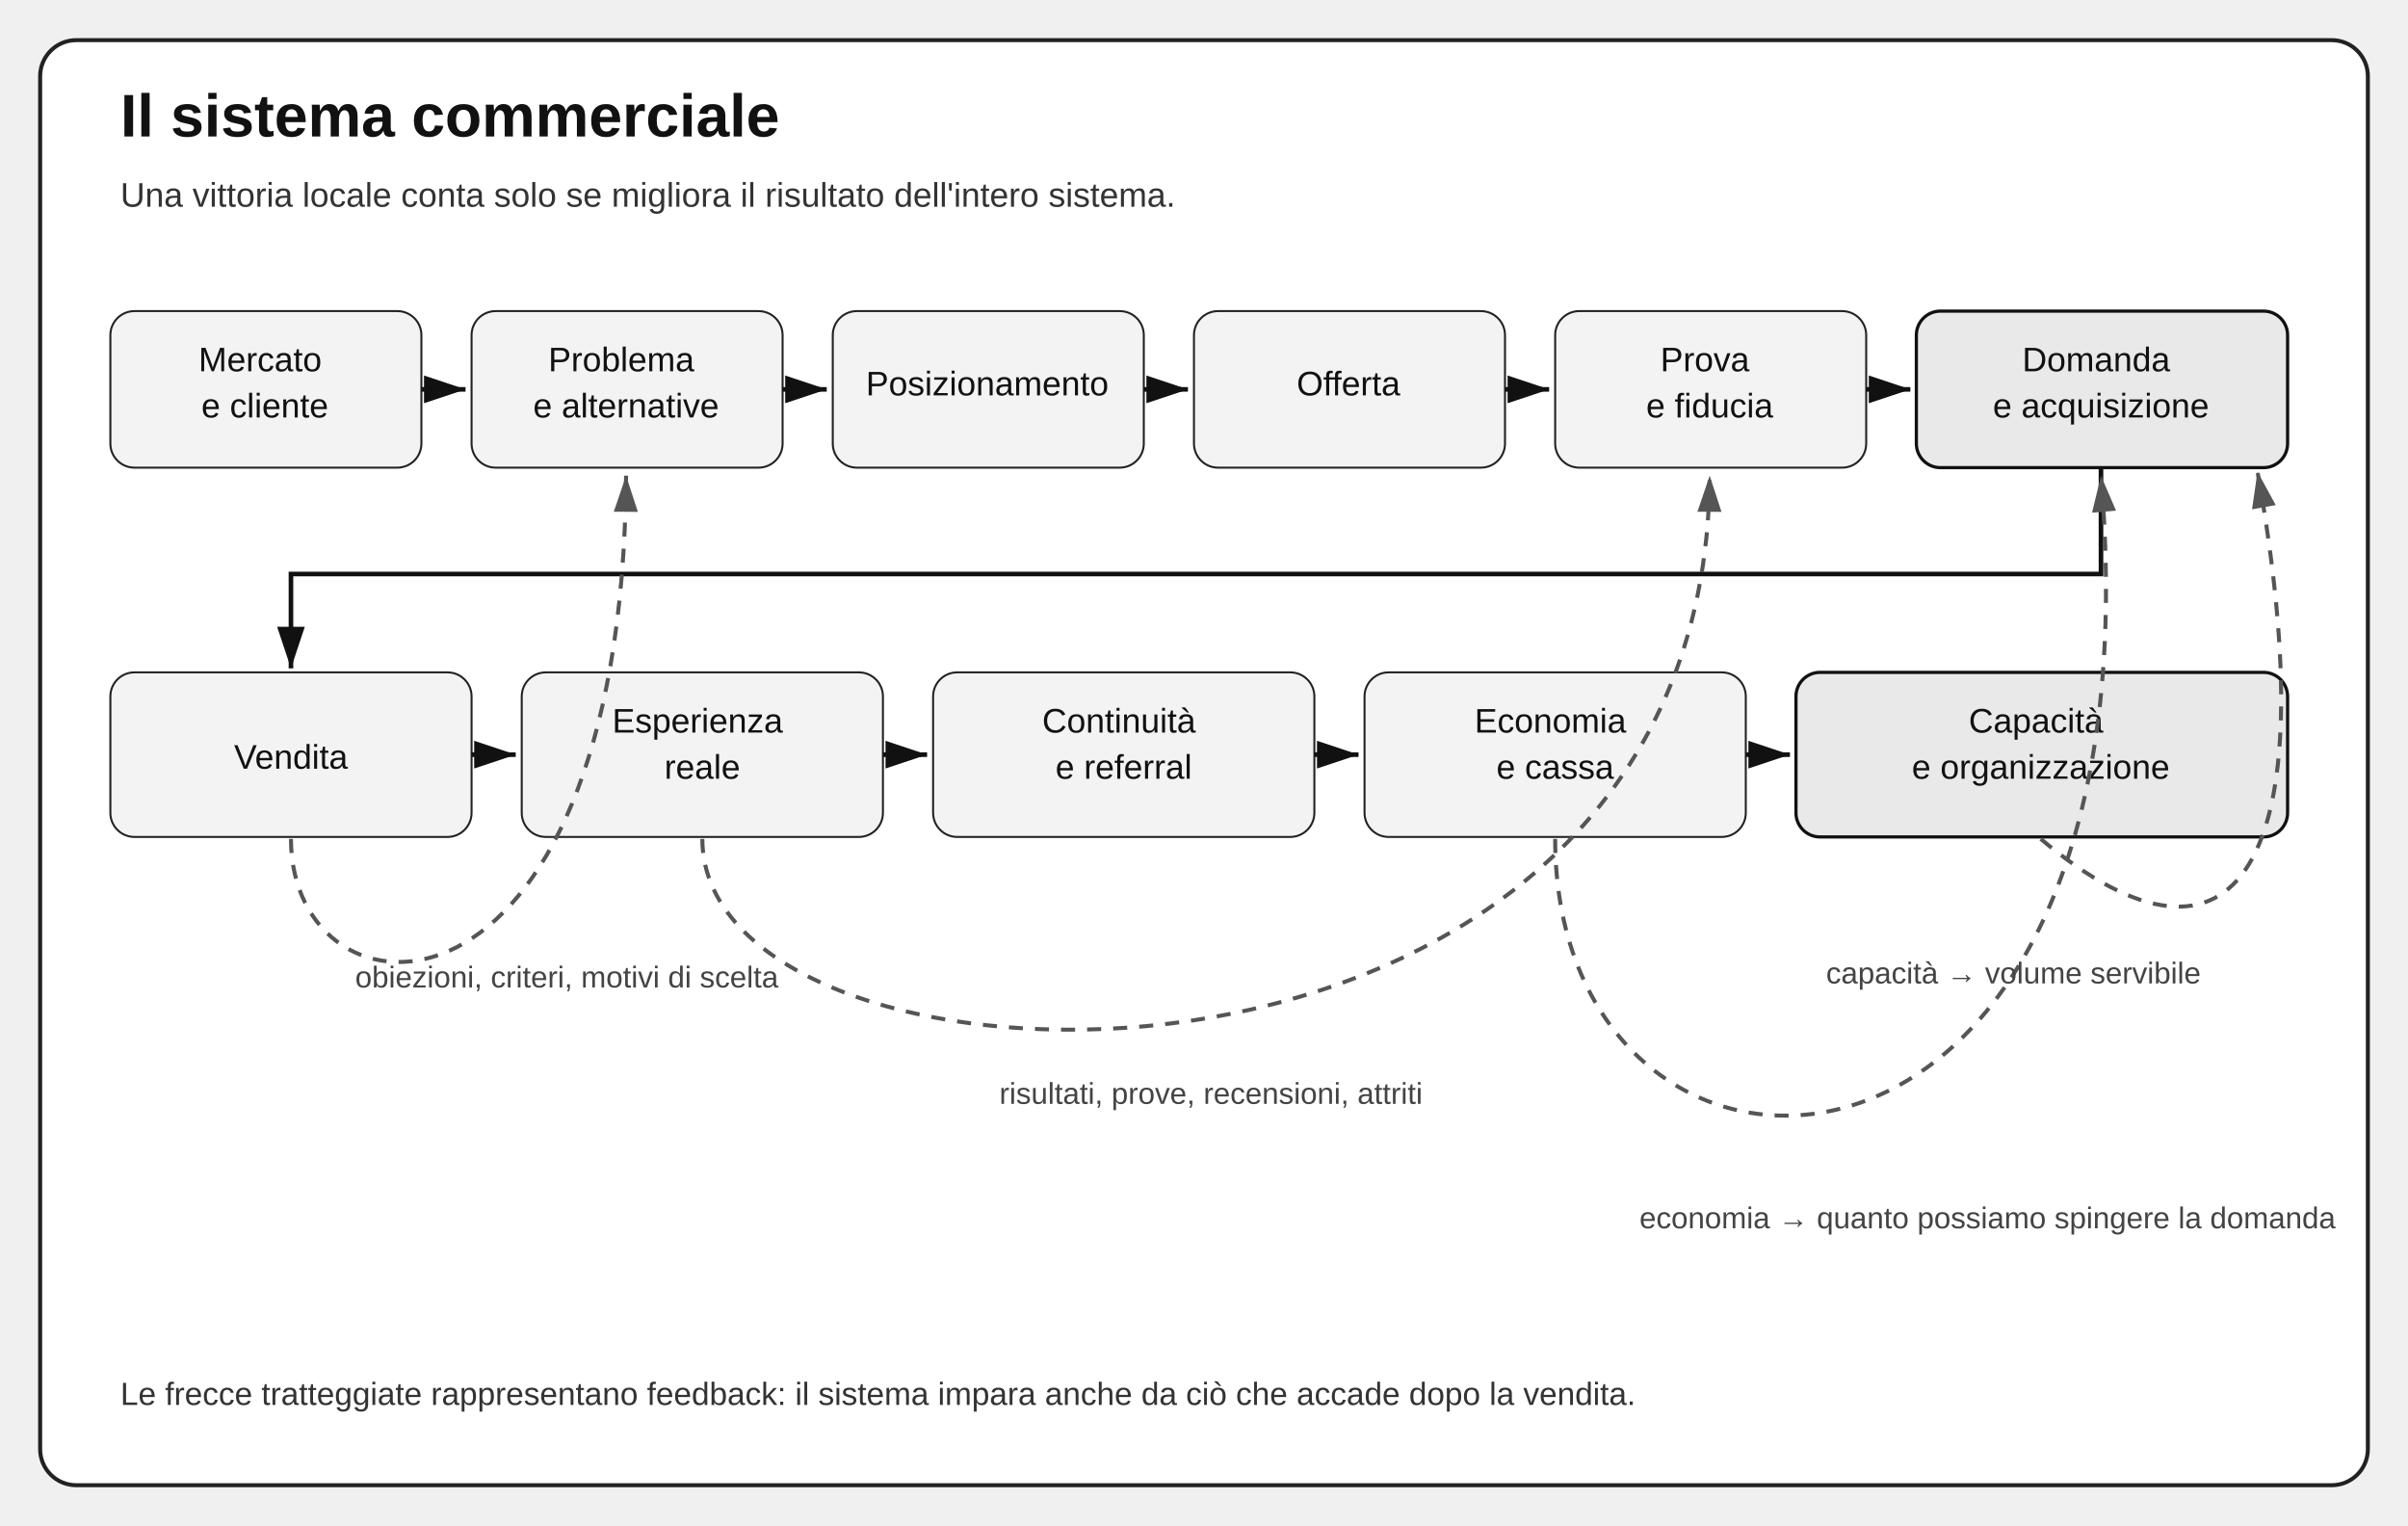
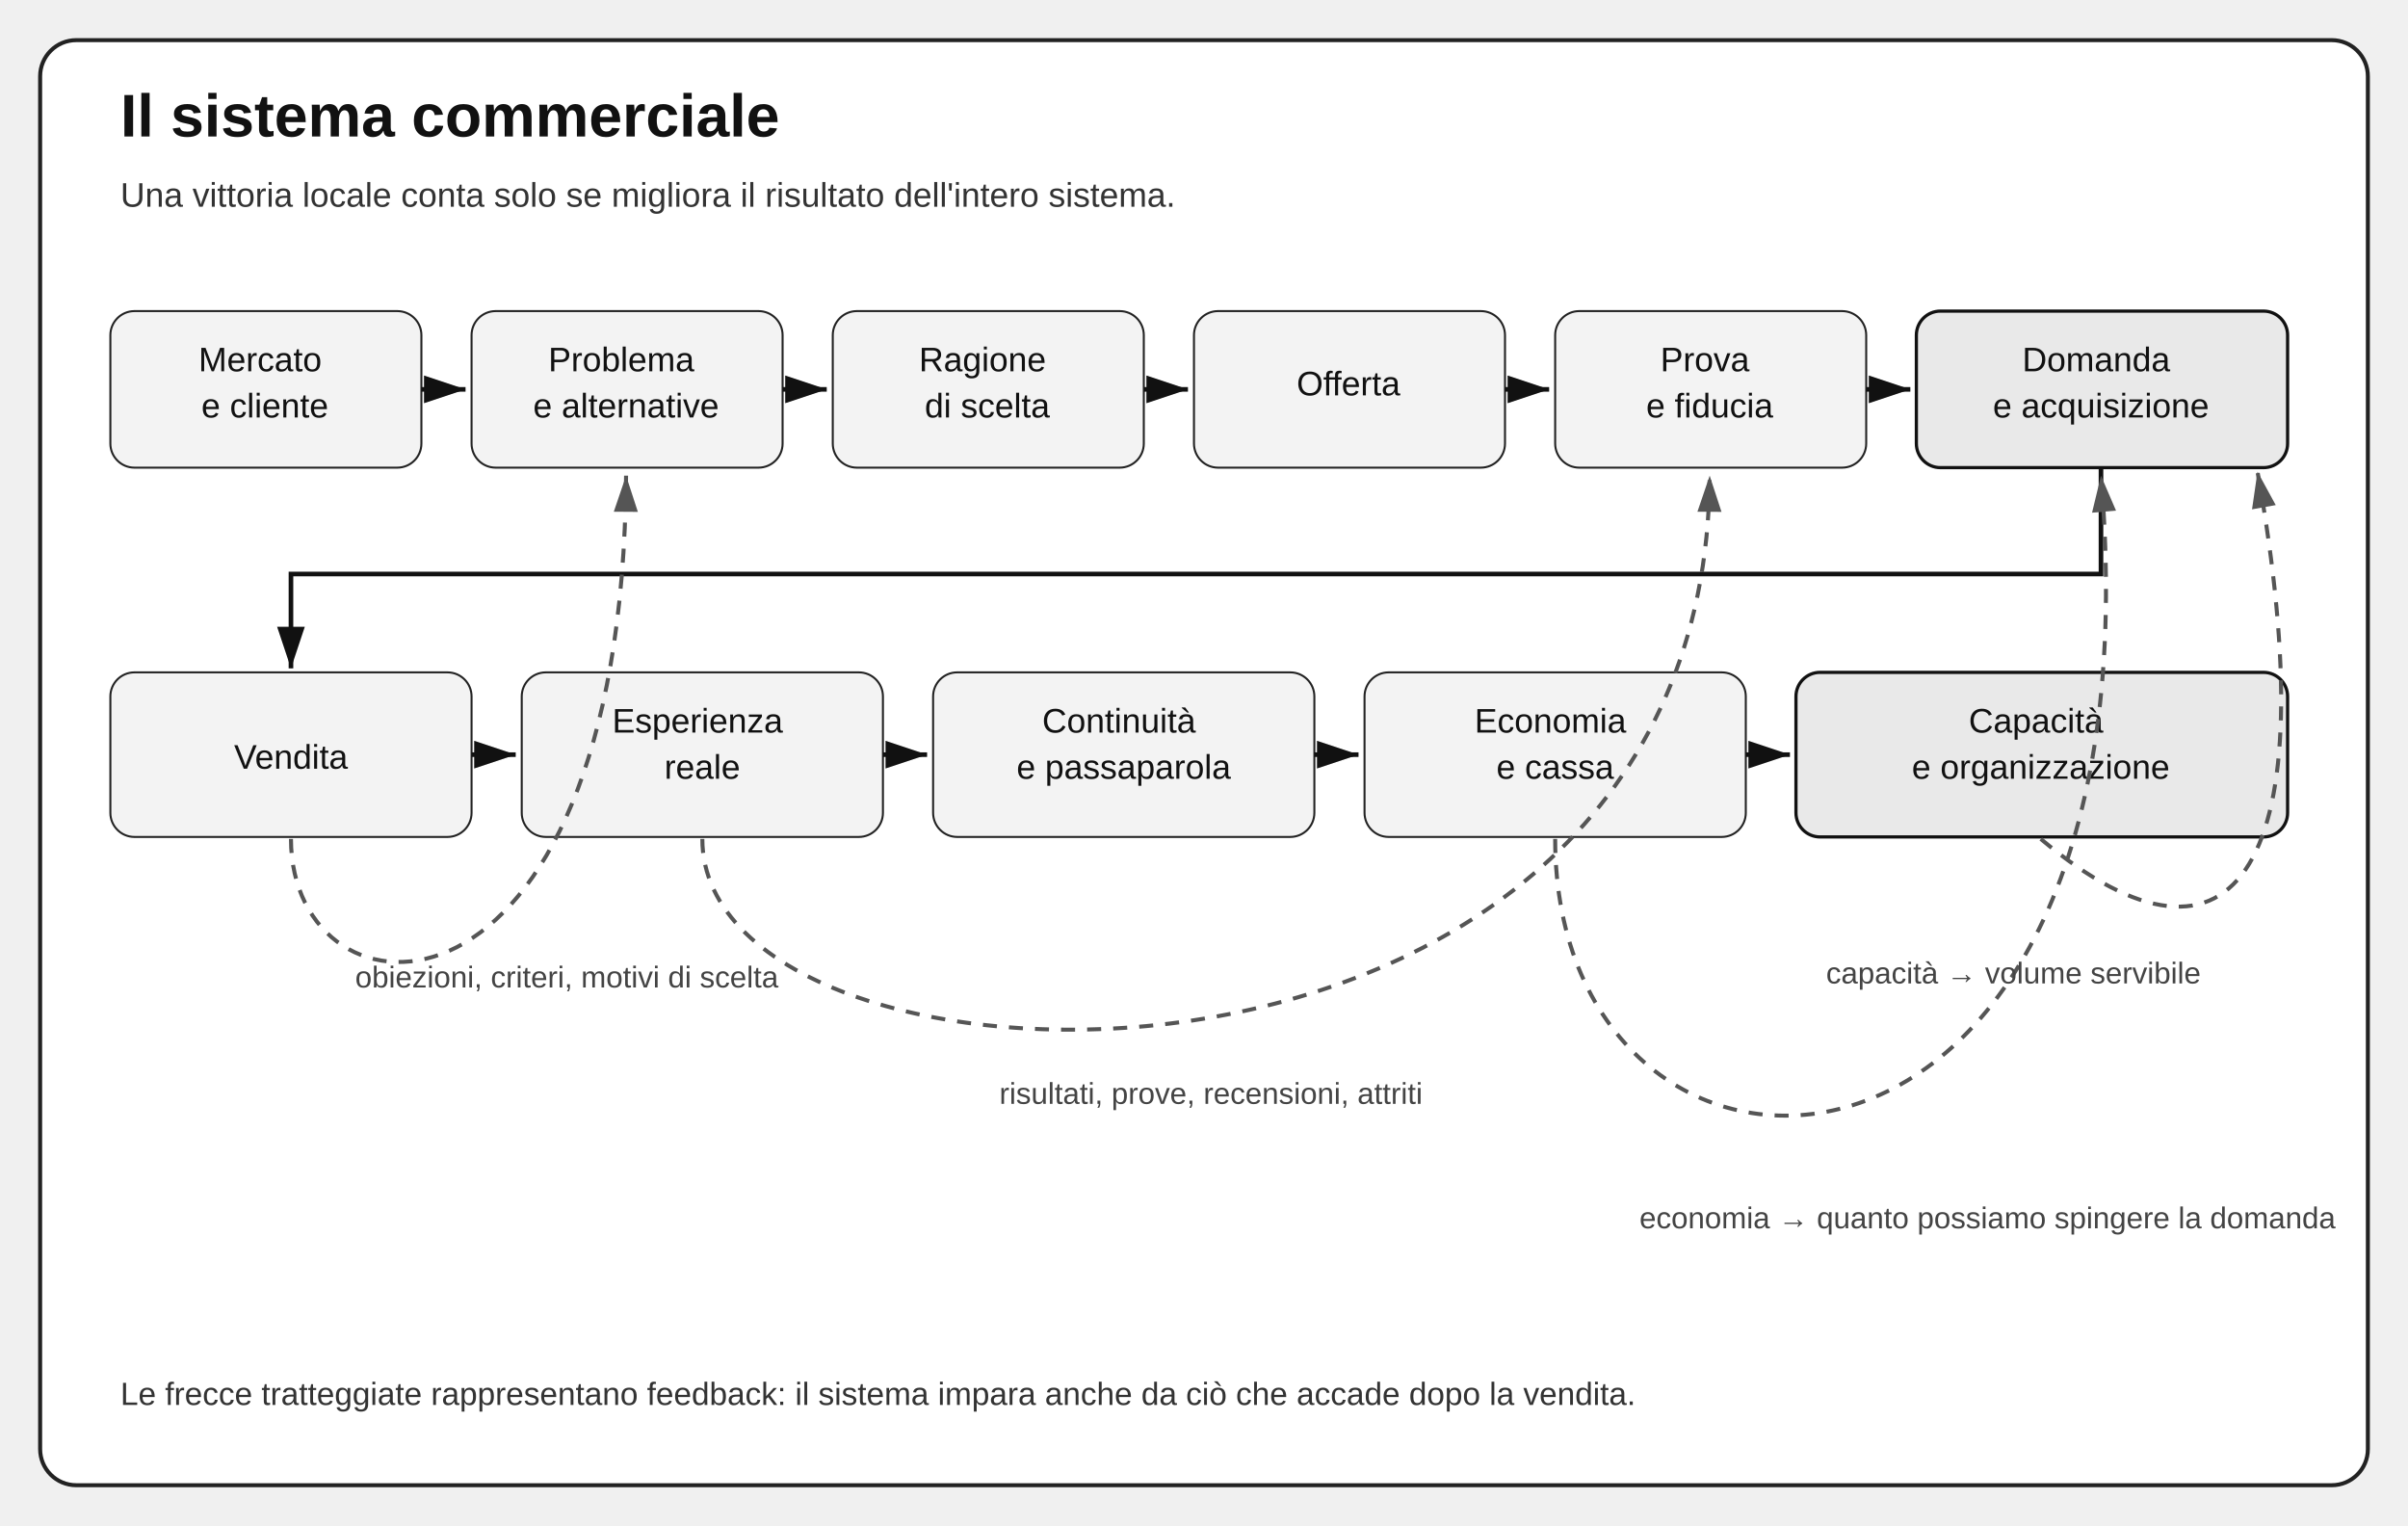
<svg xmlns="http://www.w3.org/2000/svg" width="1200" height="760" viewBox="0 0 1200 760" role="img" aria-labelledby="title desc">
  <defs>
    <marker id="arrow" markerWidth="10" markerHeight="10" refX="9" refY="3" orient="auto" markerUnits="strokeWidth">
      <path d="M0,0 L0,6 L9,3 z" fill="#111" />
    </marker>
    <marker id="arrowGray" markerWidth="10" markerHeight="10" refX="9" refY="3" orient="auto" markerUnits="strokeWidth">
      <path d="M0,0 L0,6 L9,3 z" fill="#555" />
    </marker>
  </defs>
  <rect x="20" y="20" width="1160" height="720" rx="18" fill="#fff" stroke="#222" stroke-width="2" />
  <text x="60" y="68" font-family="Arial, sans-serif" font-size="30" font-weight="700" fill="#111">Il sistema commerciale</text>
  <text x="60" y="103" font-family="Arial, sans-serif" font-size="17" fill="#333">Una vittoria locale conta solo se migliora il risultato dell'intero sistema.</text>
  <g font-family="Arial, sans-serif" font-size="17" text-anchor="middle" fill="#111">
    <g>
      <rect x="55" y="155" width="155" height="78" rx="12" fill="#f3f3f3" stroke="#222" />
      <text x="132" y="185">
        <tspan x="132">Mercato</tspan>
        <tspan x="132" dy="23">e cliente</tspan>
      </text>
    </g>
    <g>
      <rect x="235" y="155" width="155" height="78" rx="12" fill="#f3f3f3" stroke="#222" />
      <text x="312" y="185">
        <tspan x="312">Problema</tspan>
        <tspan x="312" dy="23">e alternative</tspan>
      </text>
    </g>
    <g>
      <rect x="415" y="155" width="155" height="78" rx="12" fill="#f3f3f3" stroke="#222" />
-       <text x="492" y="197">Posizionamento</text>
+       <text x="492" y="185">
+         <tspan x="492">Ragione</tspan>
+         <tspan x="492" dy="23">di scelta</tspan>
+       </text>
    </g>
    <g>
      <rect x="595" y="155" width="155" height="78" rx="12" fill="#f3f3f3" stroke="#222" />
      <text x="672" y="197">Offerta</text>
    </g>
    <g>
      <rect x="775" y="155" width="155" height="78" rx="12" fill="#f3f3f3" stroke="#222" />
      <text x="852" y="185">
        <tspan x="852">Prova</tspan>
        <tspan x="852" dy="23">e fiducia</tspan>
      </text>
    </g>
    <g>
      <rect x="955" y="155" width="185" height="78" rx="12" fill="#e9e9e9" stroke="#111" stroke-width="1.6" />
      <text x="1047" y="185">
        <tspan x="1047">Domanda</tspan>
        <tspan x="1047" dy="23">e acquisizione</tspan>
      </text>
    </g>
  </g>
  <g stroke="#111" stroke-width="2.3" fill="none" marker-end="url(#arrow)">
    <line x1="210" y1="194" x2="232" y2="194" />
    <line x1="390" y1="194" x2="412" y2="194" />
    <line x1="570" y1="194" x2="592" y2="194" />
    <line x1="750" y1="194" x2="772" y2="194" />
    <line x1="930" y1="194" x2="952" y2="194" />
  </g>
  <path d="M1047 233 L1047 286 L145 286 L145 333" fill="none" stroke="#111" stroke-width="2.3" marker-end="url(#arrow)" />
  <g font-family="Arial, sans-serif" font-size="17" text-anchor="middle" fill="#111">
    <g>
      <rect x="55" y="335" width="180" height="82" rx="12" fill="#f3f3f3" stroke="#222" />
      <text x="145" y="383">Vendita</text>
    </g>
    <g>
      <rect x="260" y="335" width="180" height="82" rx="12" fill="#f3f3f3" stroke="#222" />
      <text x="350" y="365">
        <tspan x="350">Esperienza</tspan>
        <tspan x="350" dy="23">reale</tspan>
      </text>
    </g>
    <g>
      <rect x="465" y="335" width="190" height="82" rx="12" fill="#f3f3f3" stroke="#222" />
      <text x="560" y="365">
        <tspan x="560">Continuità</tspan>
-         <tspan x="560" dy="23">e referral</tspan>
+         <tspan x="560" dy="23">e passaparola</tspan>
      </text>
    </g>
    <g>
      <rect x="680" y="335" width="190" height="82" rx="12" fill="#f3f3f3" stroke="#222" />
      <text x="775" y="365">
        <tspan x="775">Economia</tspan>
        <tspan x="775" dy="23">e cassa</tspan>
      </text>
    </g>
    <g>
      <rect x="895" y="335" width="245" height="82" rx="12" fill="#e9e9e9" stroke="#111" stroke-width="1.6" />
      <text x="1017" y="365">
        <tspan x="1017">Capacità</tspan>
        <tspan x="1017" dy="23">e organizzazione</tspan>
      </text>
    </g>
  </g>
  <g stroke="#111" stroke-width="2.3" fill="none" marker-end="url(#arrow)">
    <line x1="235" y1="376" x2="257" y2="376" />
    <line x1="440" y1="376" x2="462" y2="376" />
    <line x1="655" y1="376" x2="677" y2="376" />
    <line x1="870" y1="376" x2="892" y2="376" />
  </g>
  <path d="M145 418 C145 515, 310 525, 312 237" fill="none" stroke="#555" stroke-width="2" stroke-dasharray="7 6" marker-end="url(#arrowGray)" />
  <text x="177" y="492" font-family="Arial, sans-serif" font-size="15" fill="#444">obiezioni, criteri, motivi di scelta</text>
  <path d="M350 418 C350 560, 850 575, 852 237" fill="none" stroke="#555" stroke-width="2" stroke-dasharray="7 6" marker-end="url(#arrowGray)" />
  <text x="498" y="550" font-family="Arial, sans-serif" font-size="15" fill="#444">risultati, prove, recensioni, attriti</text>
  <path d="M775 418 C775 625, 1080 625, 1047 237" fill="none" stroke="#555" stroke-width="2" stroke-dasharray="7 6" marker-end="url(#arrowGray)" />
  <text x="817" y="612" font-family="Arial, sans-serif" font-size="15" fill="#444">economia → quanto possiamo spingere la domanda</text>
  <path d="M1017 418 C1115 500, 1160 430, 1125 235" fill="none" stroke="#555" stroke-width="2" stroke-dasharray="7 6" marker-end="url(#arrowGray)" />
  <text x="910" y="490" font-family="Arial, sans-serif" font-size="15" fill="#444">capacità → volume servibile</text>
  <text x="60" y="700" font-family="Arial, sans-serif" font-size="16" fill="#333">Le frecce tratteggiate rappresentano feedback: il sistema impara anche da ciò che accade dopo la vendita.</text>
</svg>
